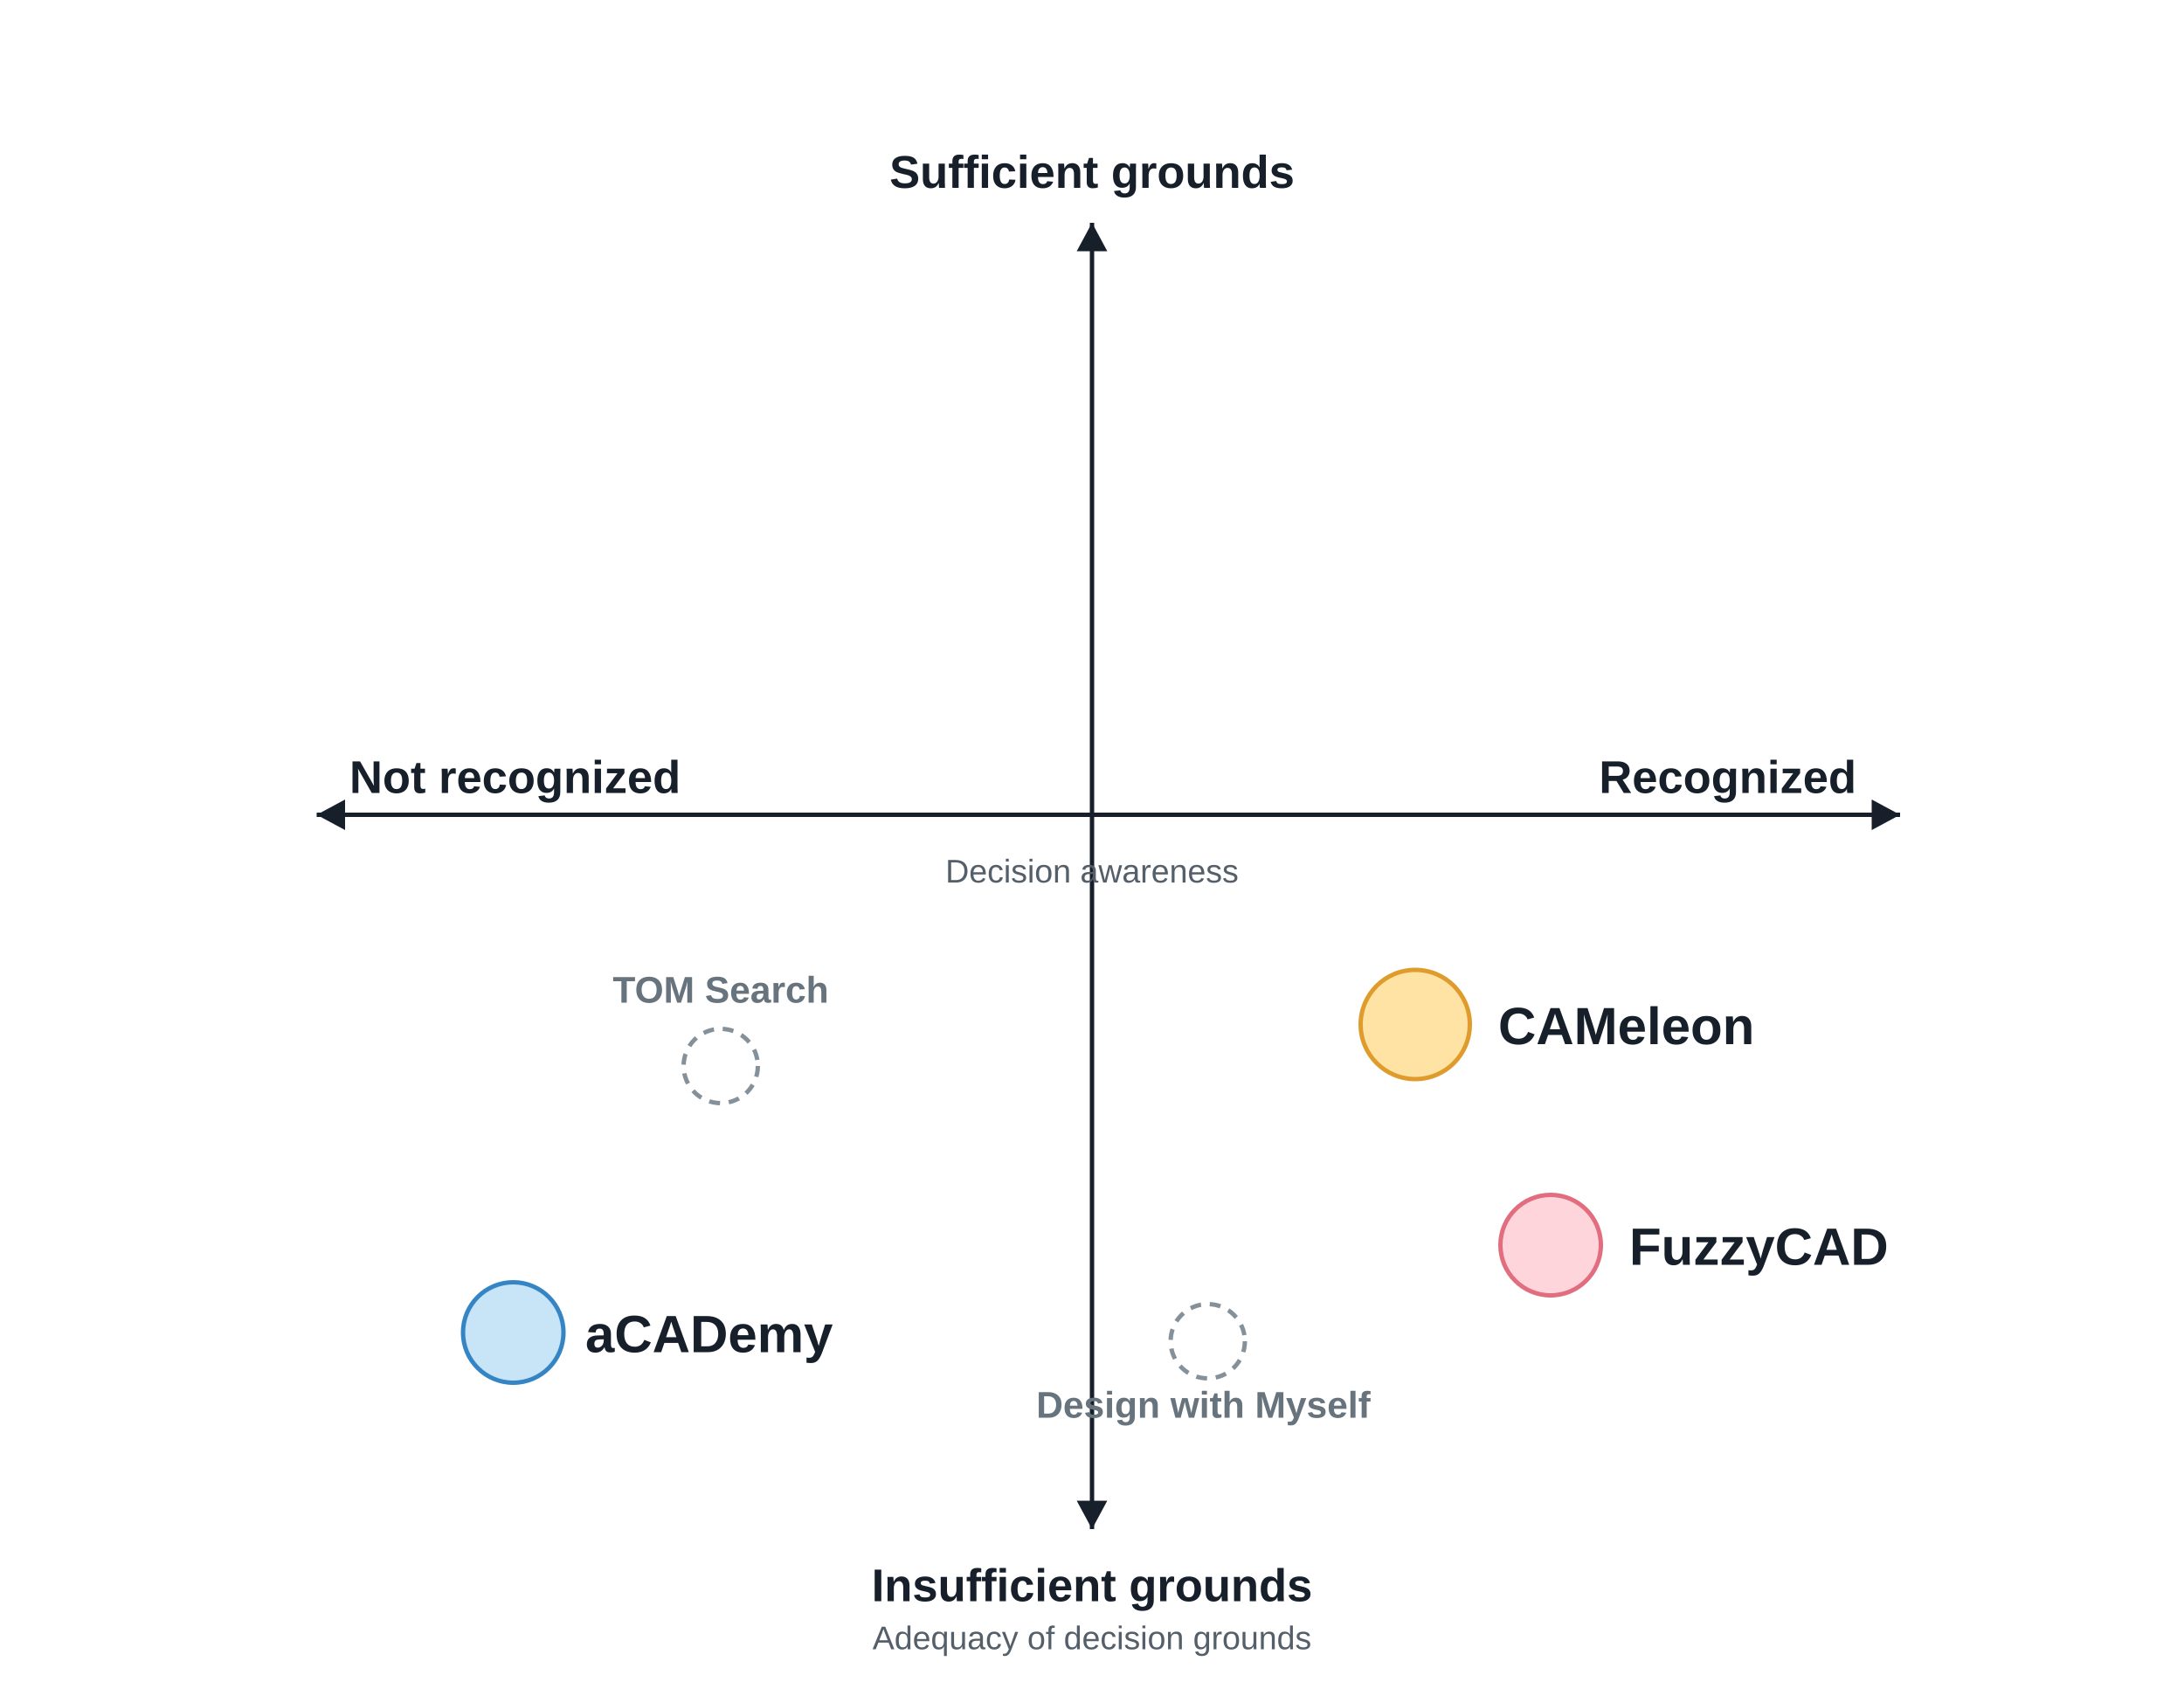
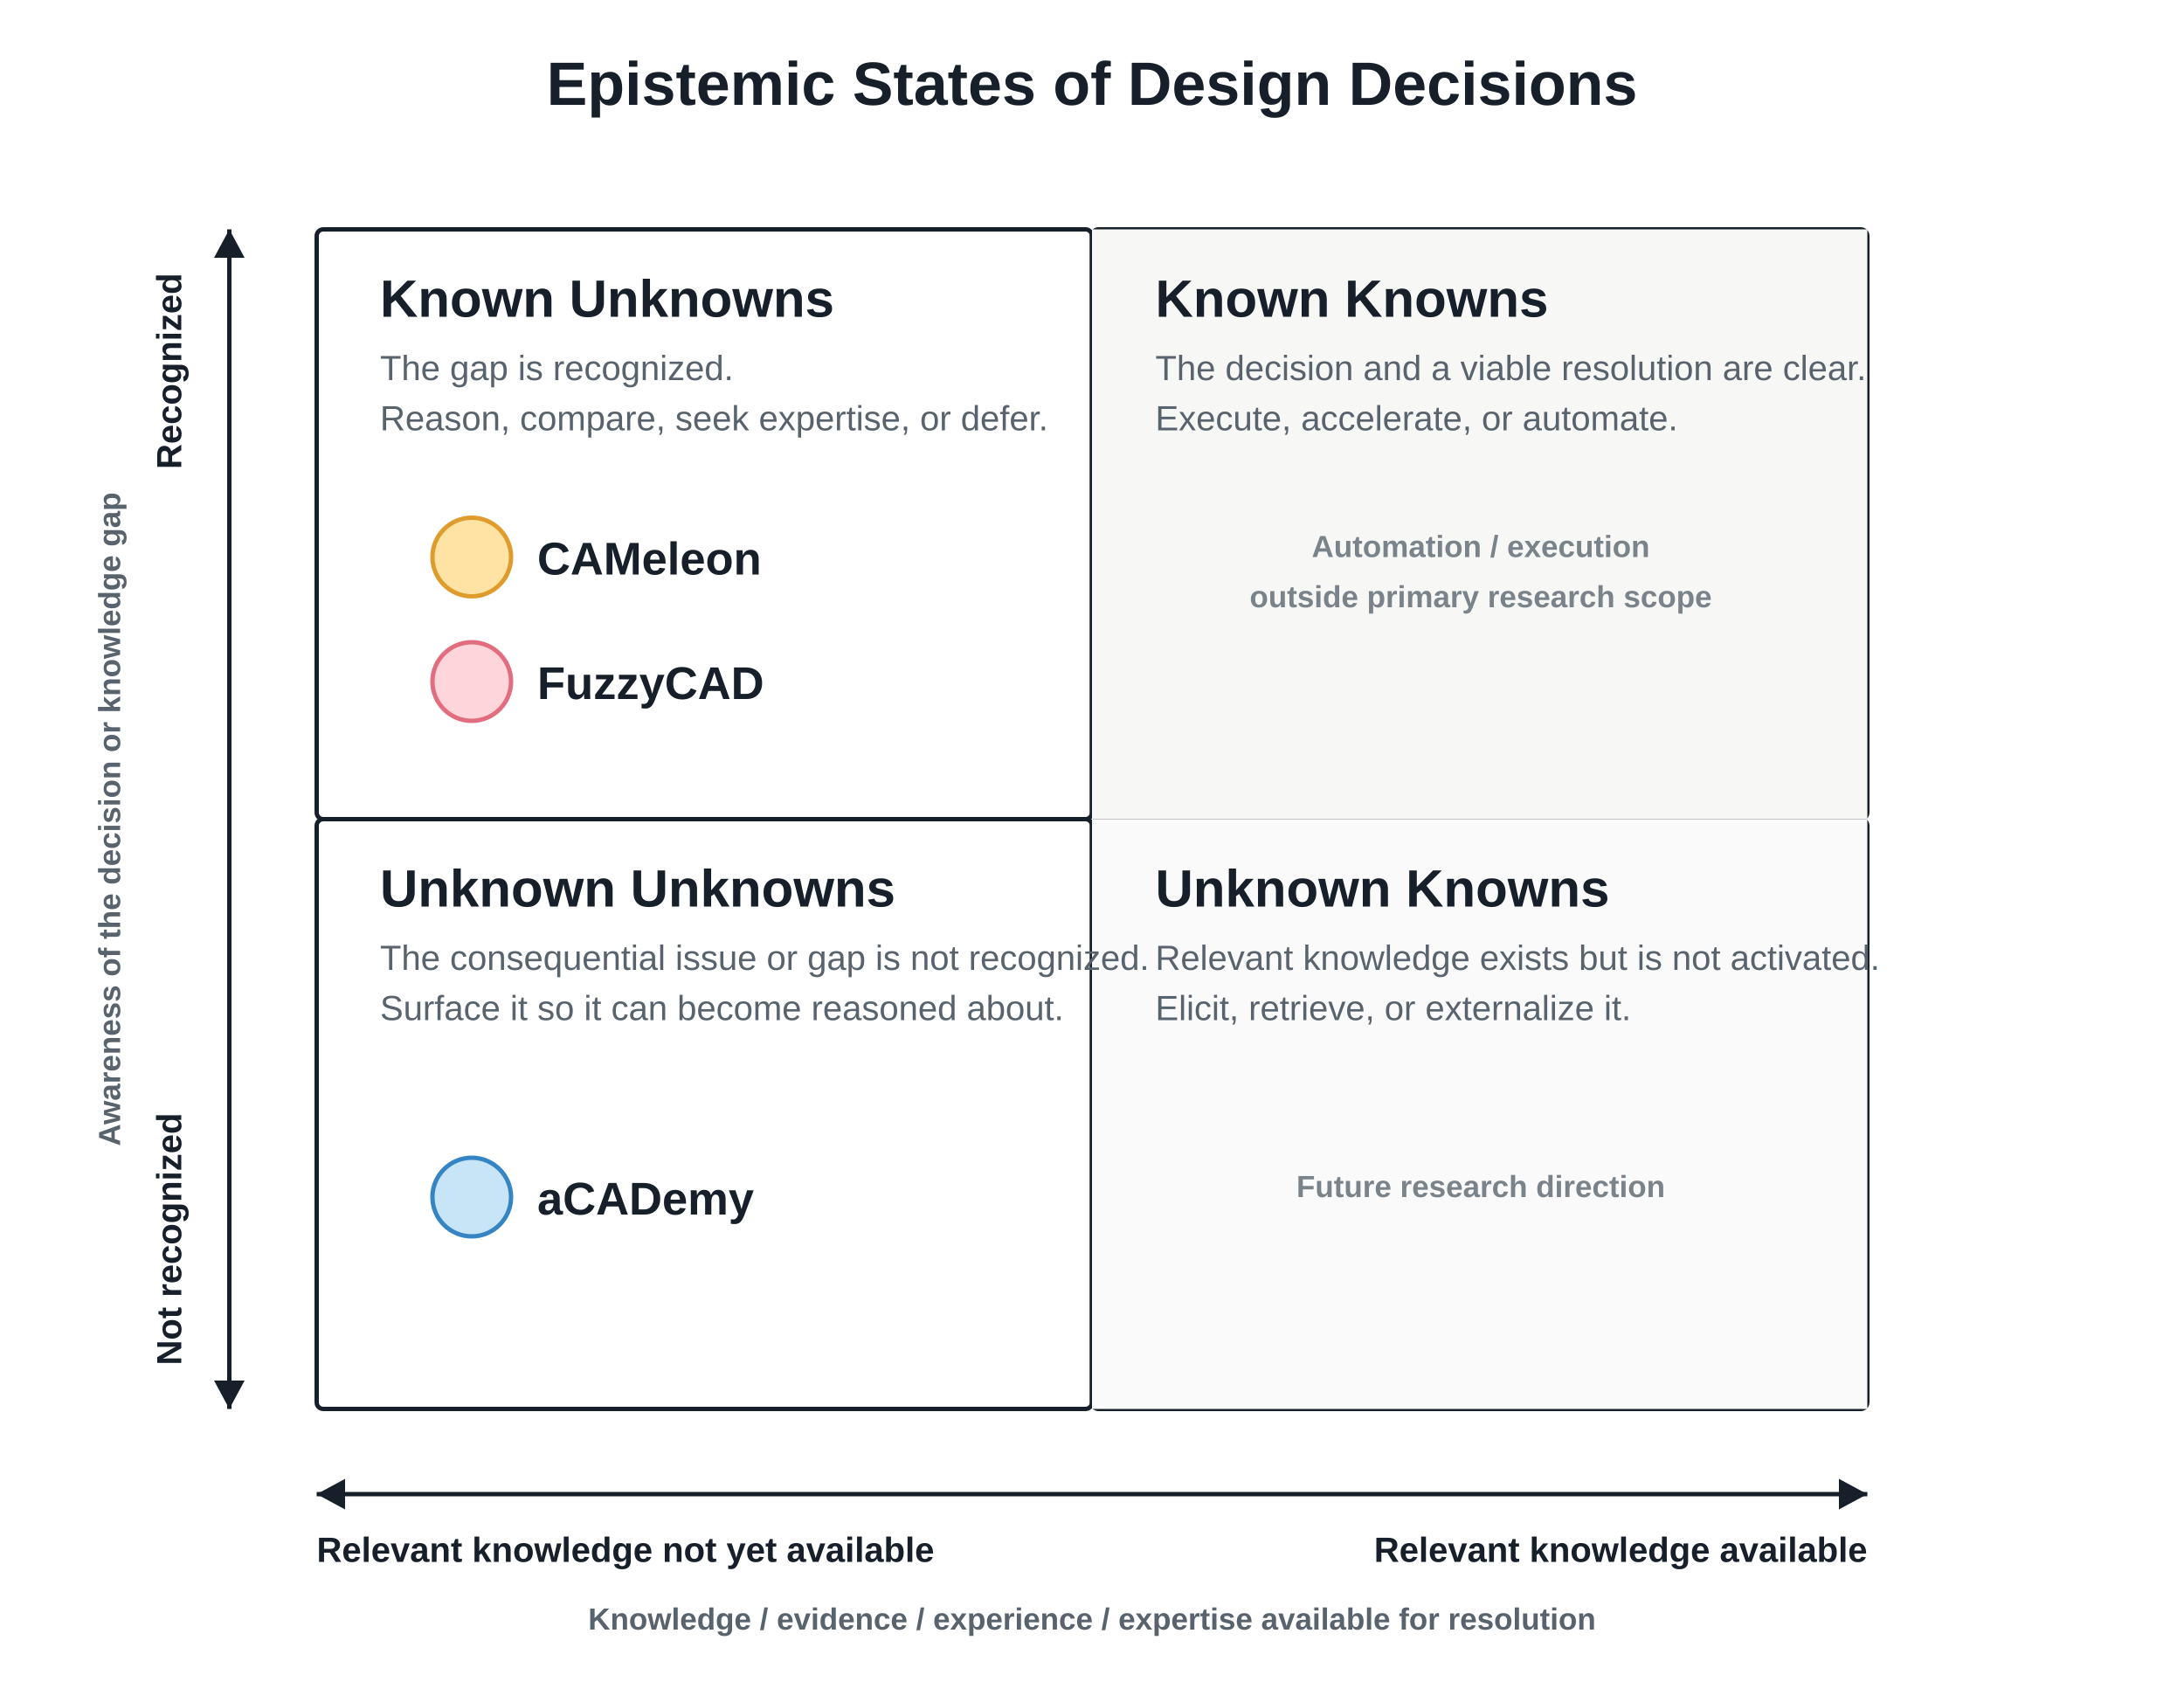
<svg xmlns="http://www.w3.org/2000/svg" viewBox="0 0 1000 770" role="img" aria-labelledby="title description">
  <rect width="1000" height="770" fill="#ffffff" />
  <g font-family="Arial, Helvetica, sans-serif" fill="#17202a">
+     <text x="500" y="48" text-anchor="middle" font-size="28" font-weight="700">Epistemic States of Design Decisions</text>
    <g stroke="#17202a" stroke-width="2" fill="none">
-       <path d="M145 373 H870 M500 102 V700" />
-       <path d="M145 373 l13 -7 v14 z M870 373 l-13 -7 v14 z M500 102 l-7 13 h14 z M500 700 l-7 -13 h14 z" fill="#17202a" stroke="none" />
+       <rect x="145" y="105" width="355" height="270" rx="3" />
+       <rect x="500" y="105" width="355" height="270" rx="3" />
+       <rect x="145" y="375" width="355" height="270" rx="3" />
+       <rect x="500" y="375" width="355" height="270" rx="3" />
    </g>
-     <g font-size="21" font-weight="700">
-       <text x="500" y="86" text-anchor="middle">Sufficient grounds</text>
-       <text x="500" y="733" text-anchor="middle">Insufficient grounds</text>
-       <text x="160" y="363" text-anchor="start">Not recognized</text>
-       <text x="850" y="363" text-anchor="end">Recognized</text>
+     <rect x="500" y="105" width="355" height="270" fill="#f7f7f5" />
+     <rect x="500" y="375" width="355" height="270" fill="#fafafa" />
+     <g font-size="24" font-weight="700">
+       <text x="174" y="145">Known Unknowns</text>
+       <text x="529" y="145">Known Knowns</text>
+       <text x="174" y="415">Unknown Unknowns</text>
+       <text x="529" y="415">Unknown Knowns</text>
    </g>
-     <g font-size="15" fill="#555f69">
-       <text x="500" y="404" text-anchor="middle">Decision awareness</text>
-       <text x="500" y="755" text-anchor="middle">Adequacy of decision grounds</text>
+     <g font-size="16" fill="#59636d">
+       <text x="174" y="174">The gap is recognized.</text>
+       <text x="174" y="197">Reason, compare, seek expertise, or defer.</text>
+       <text x="529" y="174">The decision and a viable resolution are clear.</text>
+       <text x="529" y="197">Execute, accelerate, or automate.</text>
+       <text x="174" y="444">The consequential issue or gap is not recognized.</text>
+       <text x="174" y="467">Surface it so it can become reasoned about.</text>
+       <text x="529" y="444">Relevant knowledge exists but is not activated.</text>
+       <text x="529" y="467">Elicit, retrieve, or externalize it.</text>
    </g>
-     <circle cx="235" cy="610" r="23" fill="#c8e4f7" stroke="#3585c5" stroke-width="2" />
-     <text x="268" y="619" font-size="24" font-weight="700">aCADemy</text>
-     <circle cx="648" cy="469" r="25" fill="#ffe3a4" stroke="#df9c2c" stroke-width="2" />
-     <text x="686" y="478" font-size="24" font-weight="700">CAMeleon</text>
-     <circle cx="710" cy="570" r="23" fill="#ffd5dc" stroke="#e16d7e" stroke-width="2" />
-     <text x="746" y="579" font-size="24" font-weight="700">FuzzyCAD</text>
-     <g fill="none" stroke="#85919a" stroke-width="2" stroke-dasharray="5 4">
-       <circle cx="330" cy="488" r="17" />
-       <circle cx="553" cy="614" r="17" />
+     <g>
+       <circle cx="216" cy="255" r="18" fill="#ffe3a4" stroke="#df9c2c" stroke-width="2" />
+       <text x="246" y="263" font-size="21" font-weight="700">CAMeleon</text>
+       <circle cx="216" cy="312" r="18" fill="#ffd5dc" stroke="#e16d7e" stroke-width="2" />
+       <text x="246" y="320" font-size="21" font-weight="700">FuzzyCAD</text>
+       <circle cx="216" cy="548" r="18" fill="#c8e4f7" stroke="#3585c5" stroke-width="2" />
+       <text x="246" y="556" font-size="21" font-weight="700">aCADemy</text>
    </g>
-     <g fill="#67737d" font-size="17" font-weight="600">
-       <text x="330" y="459" text-anchor="middle">TOM Search</text>
-       <text x="551" y="649" text-anchor="middle">Design with Myself</text>
+     <g font-size="14" font-weight="600" fill="#7b838a">
+       <text x="678" y="255" text-anchor="middle">Automation / execution</text>
+       <text x="678" y="278" text-anchor="middle">outside primary research scope</text>
+       <text x="678" y="548" text-anchor="middle">Future research direction</text>
+     </g>
+     <g stroke="#17202a" stroke-width="2" fill="none">
+       <path d="M145 684 H855" />
+       <path d="M145 684 l13 -7 v14 z M855 684 l-13 -7 v14 z" fill="#17202a" stroke="none" />
+       <path d="M105 645 V105" />
+       <path d="M105 105 l-7 13 h14 z M105 645 l-7 -13 h14 z" fill="#17202a" stroke="none" />
+     </g>
+     <g font-size="16" fill="#17202a" font-weight="700">
+       <text x="145" y="715" text-anchor="start">Relevant knowledge not yet available</text>
+       <text x="855" y="715" text-anchor="end">Relevant knowledge available</text>
+       <text x="500" y="746" text-anchor="middle" font-size="14" fill="#59636d">Knowledge / evidence / experience / expertise available for resolution</text>
+       <text x="83" y="125" text-anchor="end" transform="rotate(-90 83 125)">Recognized</text>
+       <text x="83" y="625" text-anchor="start" transform="rotate(-90 83 625)">Not recognized</text>
+       <text x="55" y="375" text-anchor="middle" font-size="14" fill="#59636d" transform="rotate(-90 55 375)">Awareness of the decision or knowledge gap</text>
    </g>
  </g>
</svg>
